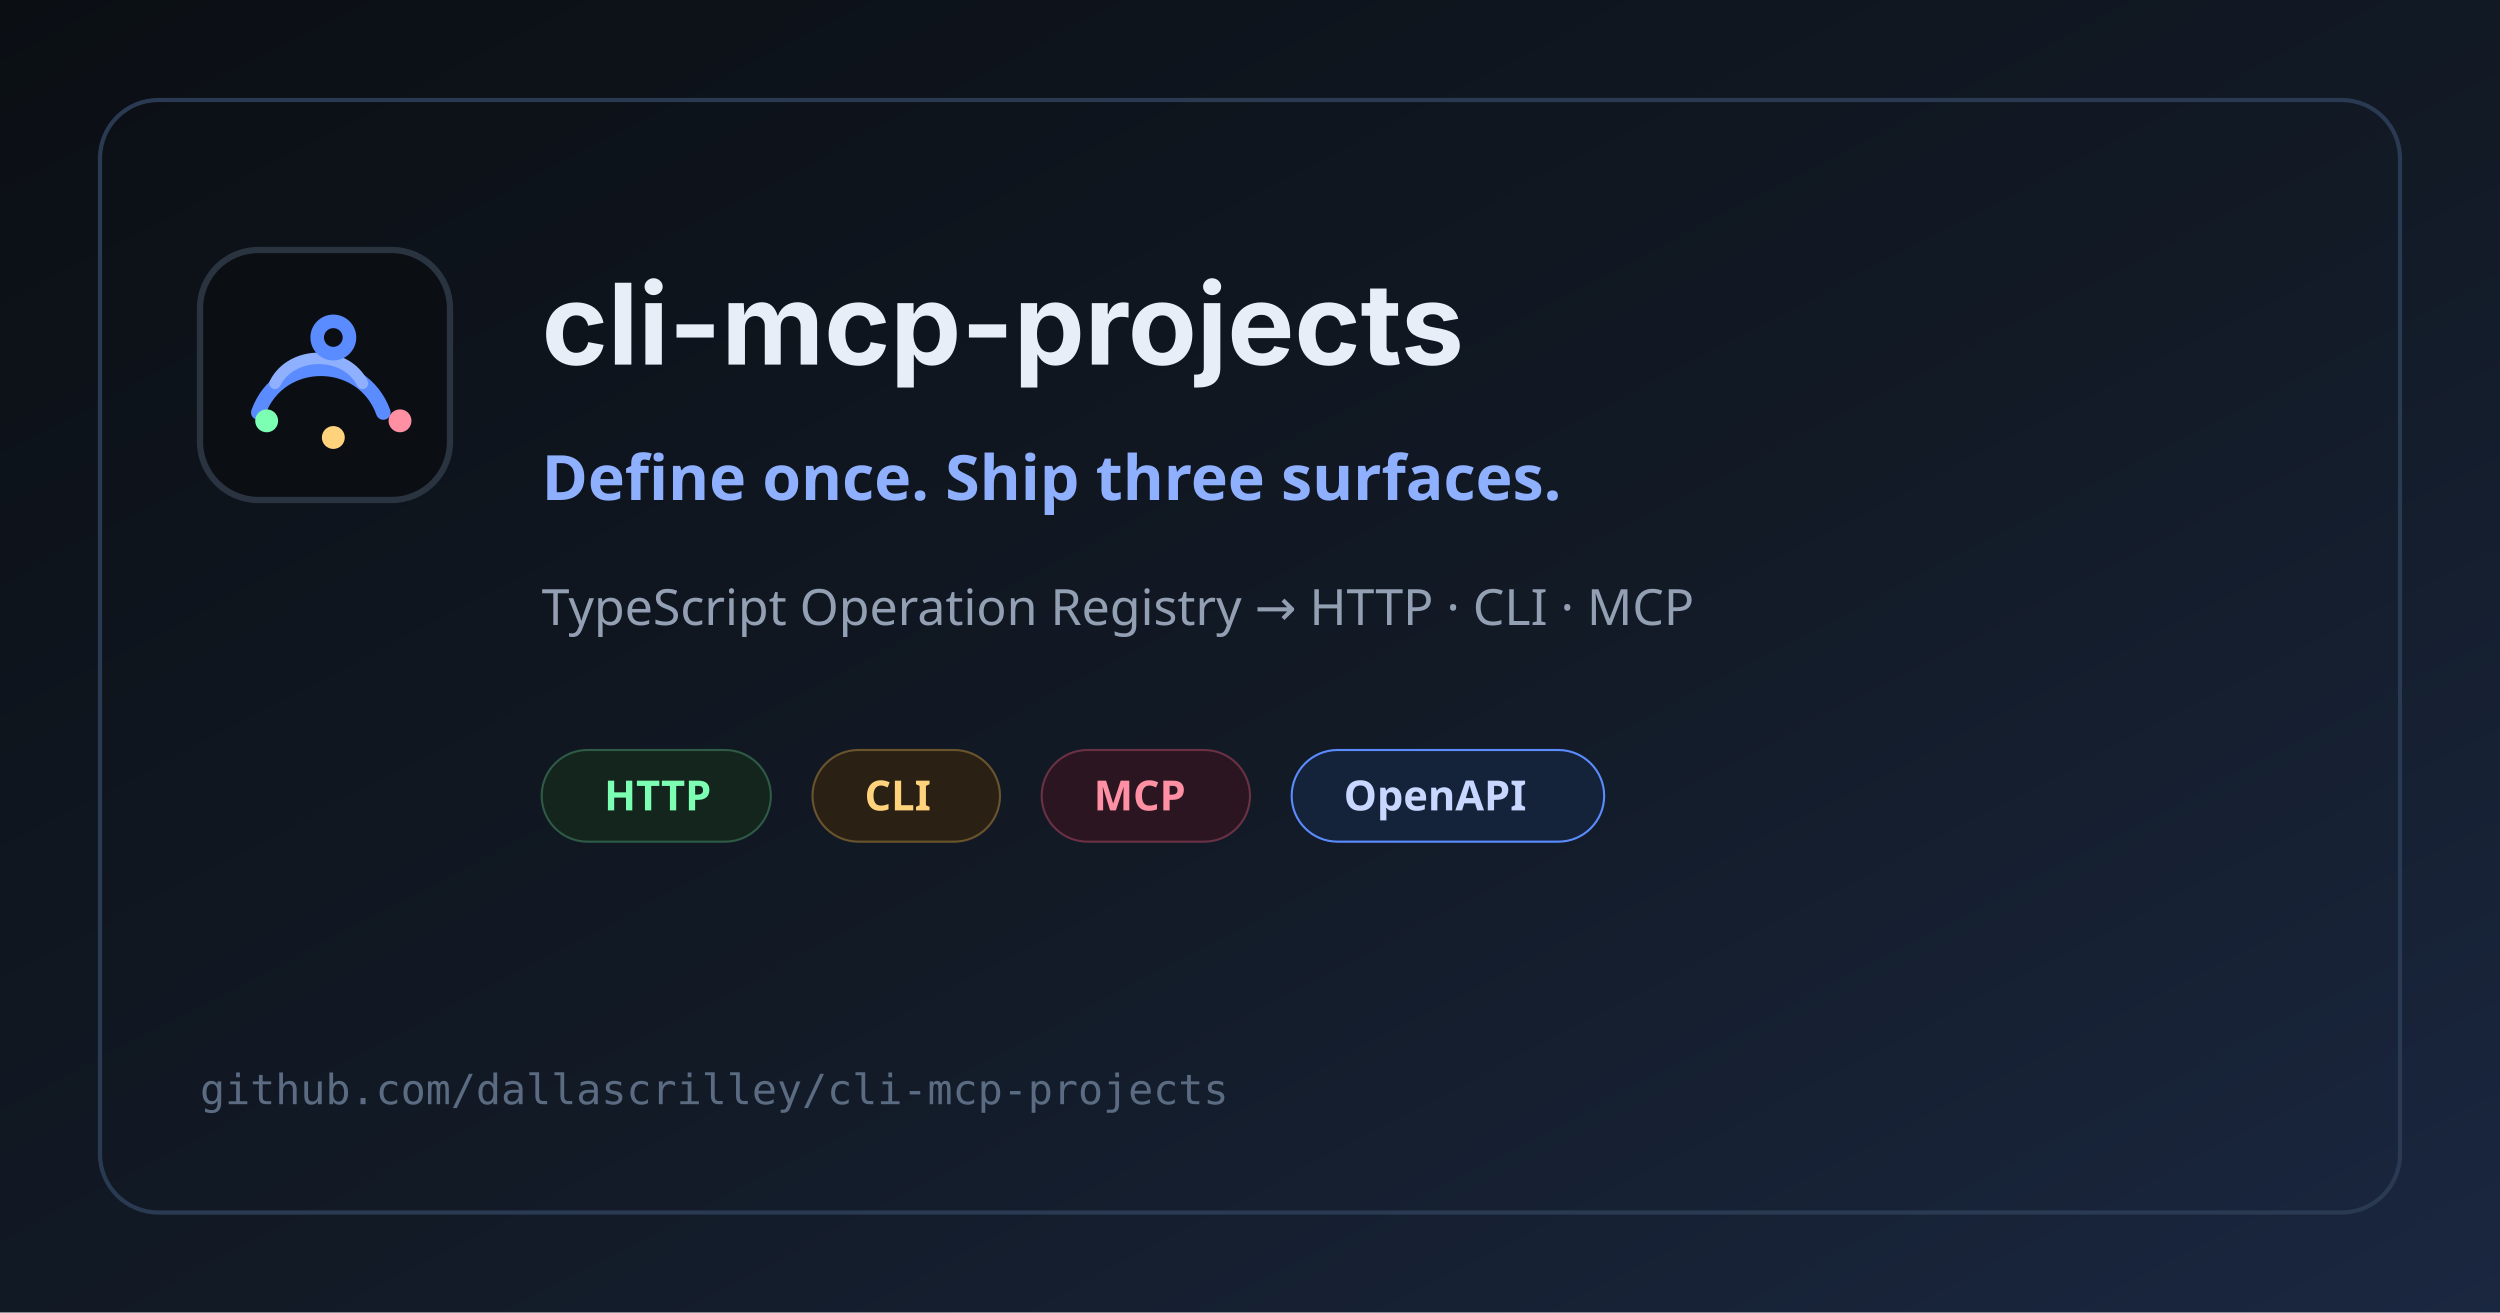
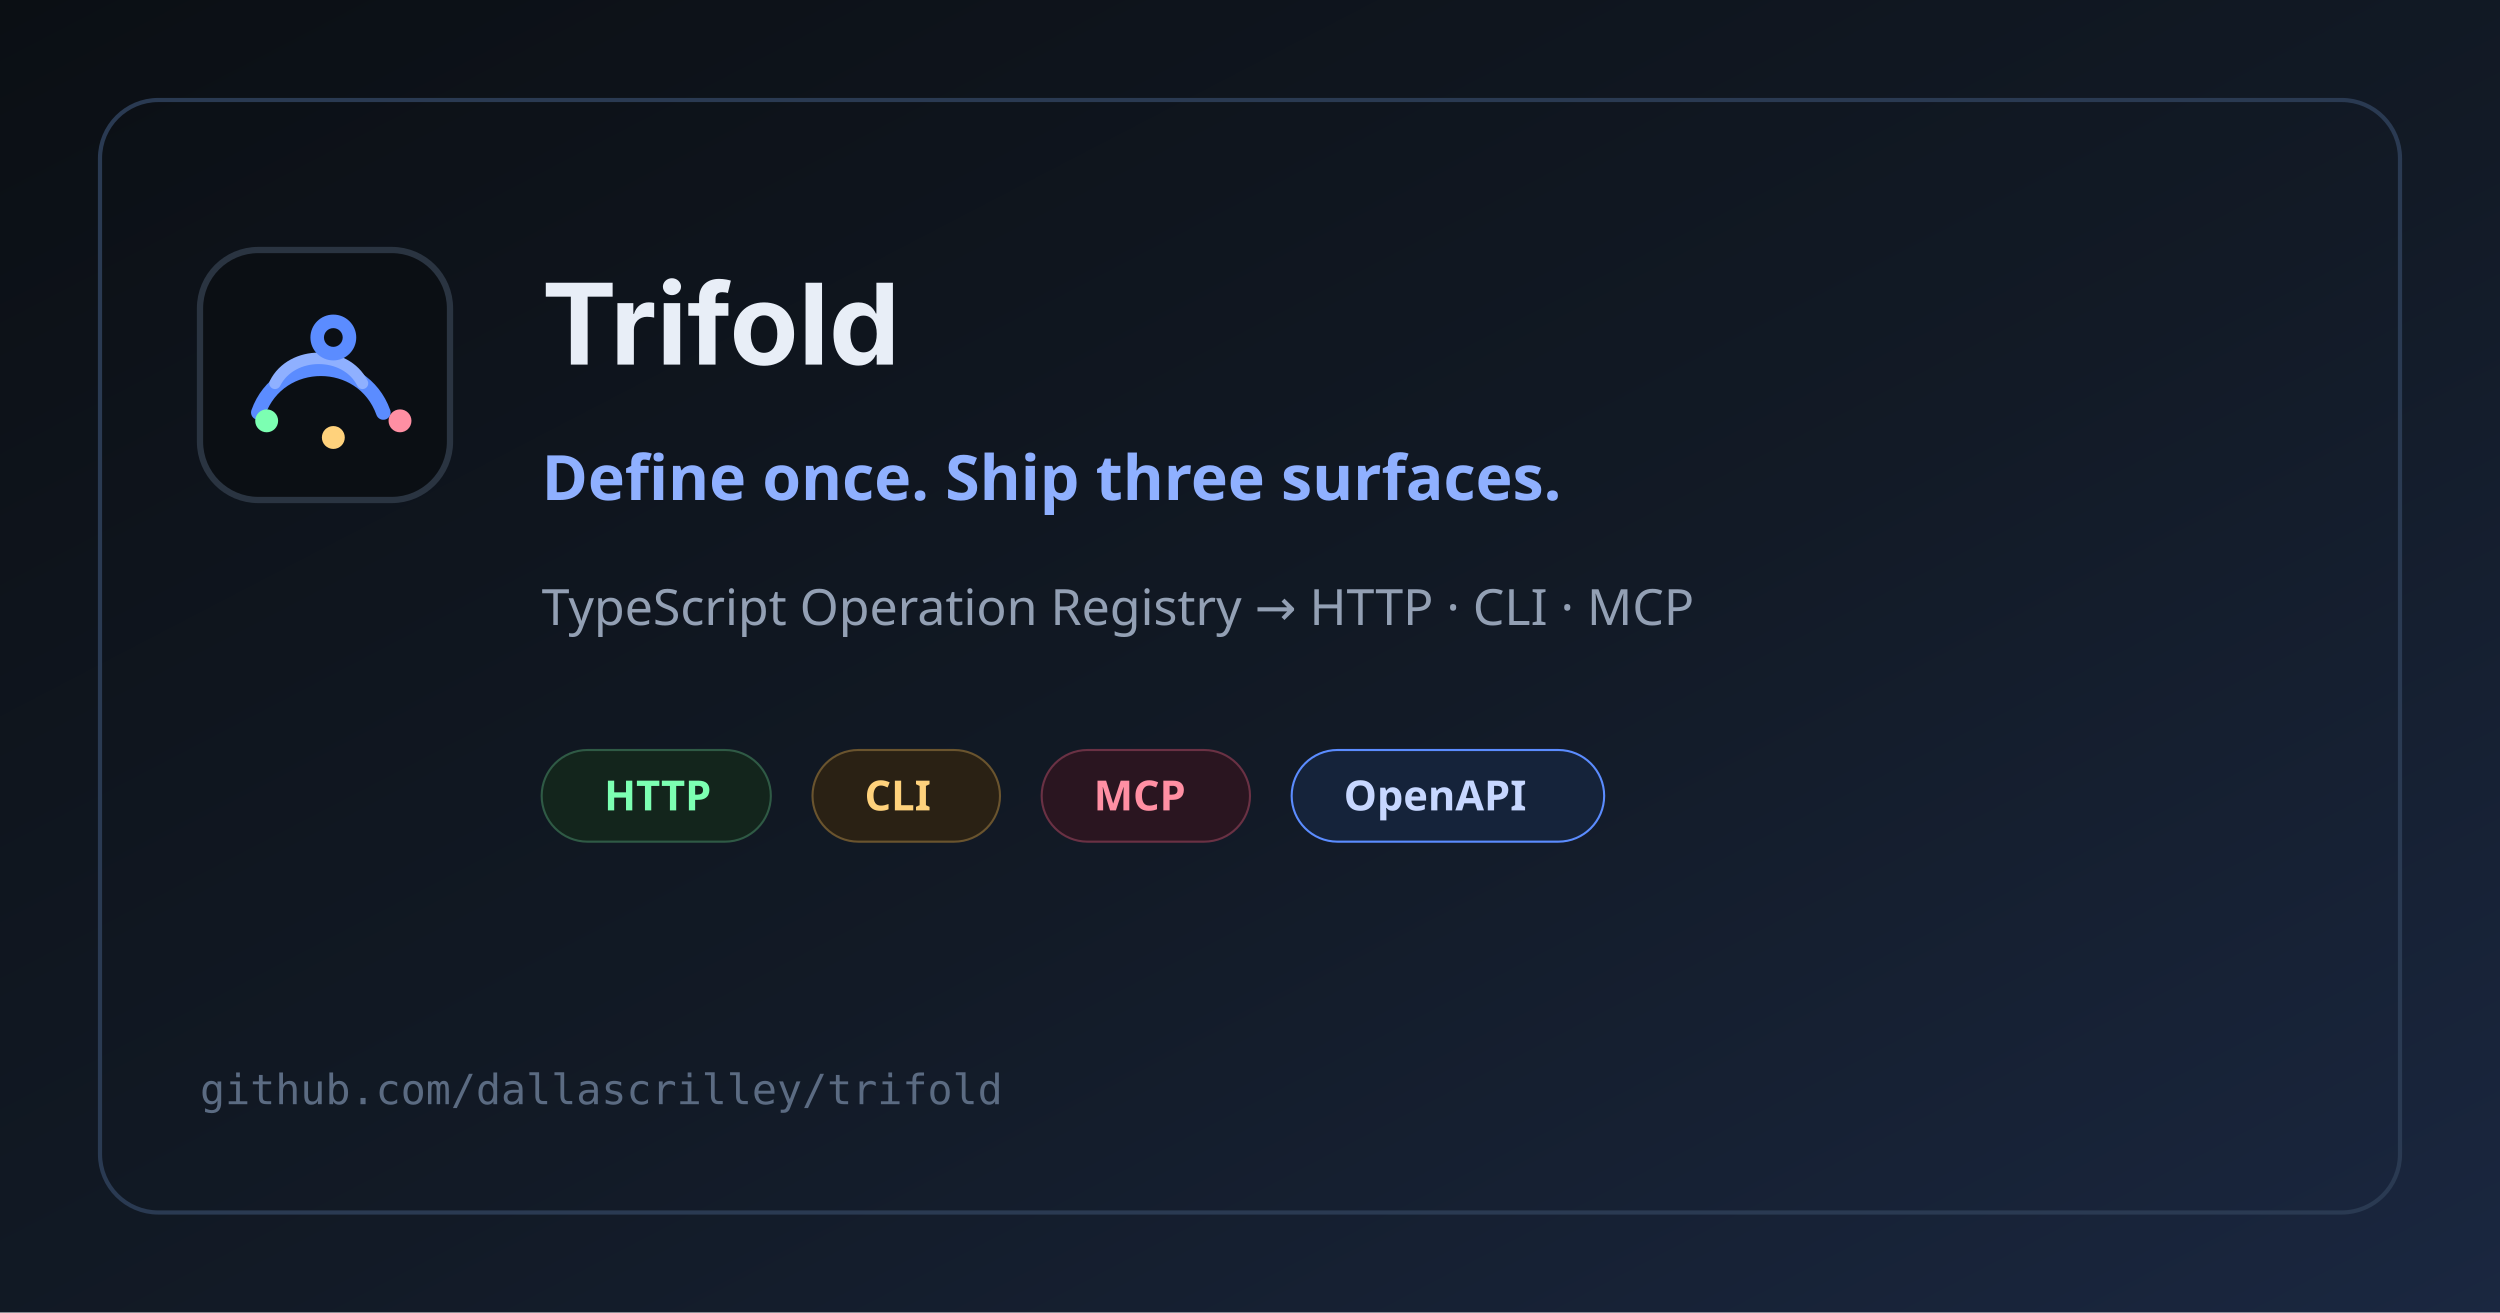
- <svg xmlns="http://www.w3.org/2000/svg" width="1200" height="630" viewBox="0 0 1200 630" role="img" aria-label="cli-mcp-projects Open Graph card">
+ <svg xmlns="http://www.w3.org/2000/svg" width="1200" height="630" viewBox="0 0 1200 630" role="img" aria-label="Trifold Open Graph card">
  <defs>
    <linearGradient id="g" x1="0" y1="0" x2="1" y2="1">
      <stop offset="0%" stop-color="#0B0F14" />
      <stop offset="55%" stop-color="#121A26" />
      <stop offset="100%" stop-color="#1A2740" />
    </linearGradient>
  </defs>
  <rect width="1200" height="630" fill="url(#g)" />
  <rect x="48" y="48" width="1104" height="534" rx="28" fill="none" stroke="#2A3A52" stroke-width="2" />
  <g transform="translate(96,120)">
    <rect width="120" height="120" rx="28" fill="#0B0F14" stroke="#2A3441" stroke-width="3" />
    <path d="M28 78c10-28 50-28 60 0" fill="none" stroke="#5B8CFF" stroke-width="7" stroke-linecap="round" />
    <path d="M36 64c8-16 34-16 42 0" fill="none" stroke="#8FB0FF" stroke-width="5.5" stroke-linecap="round" />
    <circle cx="64" cy="42" r="11" fill="#5B8CFF" />
    <circle cx="64" cy="42" r="4.5" fill="#0B0F14" />
    <circle cx="32" cy="82" r="5.5" fill="#7CFFB2" />
    <circle cx="64" cy="90" r="5.5" fill="#FFD27C" />
    <circle cx="96" cy="82" r="5.5" fill="#FF8FA3" />
  </g>
-   <text x="260" y="175" font-family="ui-sans-serif, system-ui, -apple-system, Segoe UI, sans-serif" font-size="54" font-weight="700" fill="#E8EEF7">cli-mcp-projects</text>
+   <text x="260" y="175" font-family="ui-sans-serif, system-ui, -apple-system, Segoe UI, sans-serif" font-size="54" font-weight="700" fill="#E8EEF7">Trifold</text>
  <text x="260" y="240" font-family="ui-sans-serif, system-ui, sans-serif" font-size="30" font-weight="600" fill="#8FB0FF">Define once. Ship three surfaces.</text>
  <text x="260" y="300" font-family="ui-sans-serif, system-ui, sans-serif" font-size="24" fill="#93A0B4">TypeScript Operation Registry → HTTP · CLI · MCP</text>
  <g font-family="ui-sans-serif, system-ui, sans-serif" font-size="20" font-weight="600">
    <rect x="260" y="360" width="110" height="44" rx="22" fill="#13251C" stroke="#2F5A45" />
    <text x="290" y="389" fill="#7CFFB2">HTTP</text>
    <rect x="390" y="360" width="90" height="44" rx="22" fill="#2A2114" stroke="#6A542E" />
    <text x="415" y="389" fill="#FFD27C">CLI</text>
    <rect x="500" y="360" width="100" height="44" rx="22" fill="#2A1520" stroke="#6A3144" />
    <text x="525" y="389" fill="#FF8FA3">MCP</text>
    <rect x="620" y="360" width="150" height="44" rx="22" fill="#15233A" stroke="#5B8CFF" />
    <text x="645" y="389" fill="#C7D7FF">OpenAPI</text>
  </g>
-   <text x="96" y="530" font-family="ui-monospace, SFMono-Regular, Menlo, monospace" font-size="20" fill="#5B6B82">github.com/dallascrilley/cli-mcp-projects</text>
+   <text x="96" y="530" font-family="ui-monospace, SFMono-Regular, Menlo, monospace" font-size="20" fill="#5B6B82">github.com/dallascrilley/trifold</text>
</svg>
